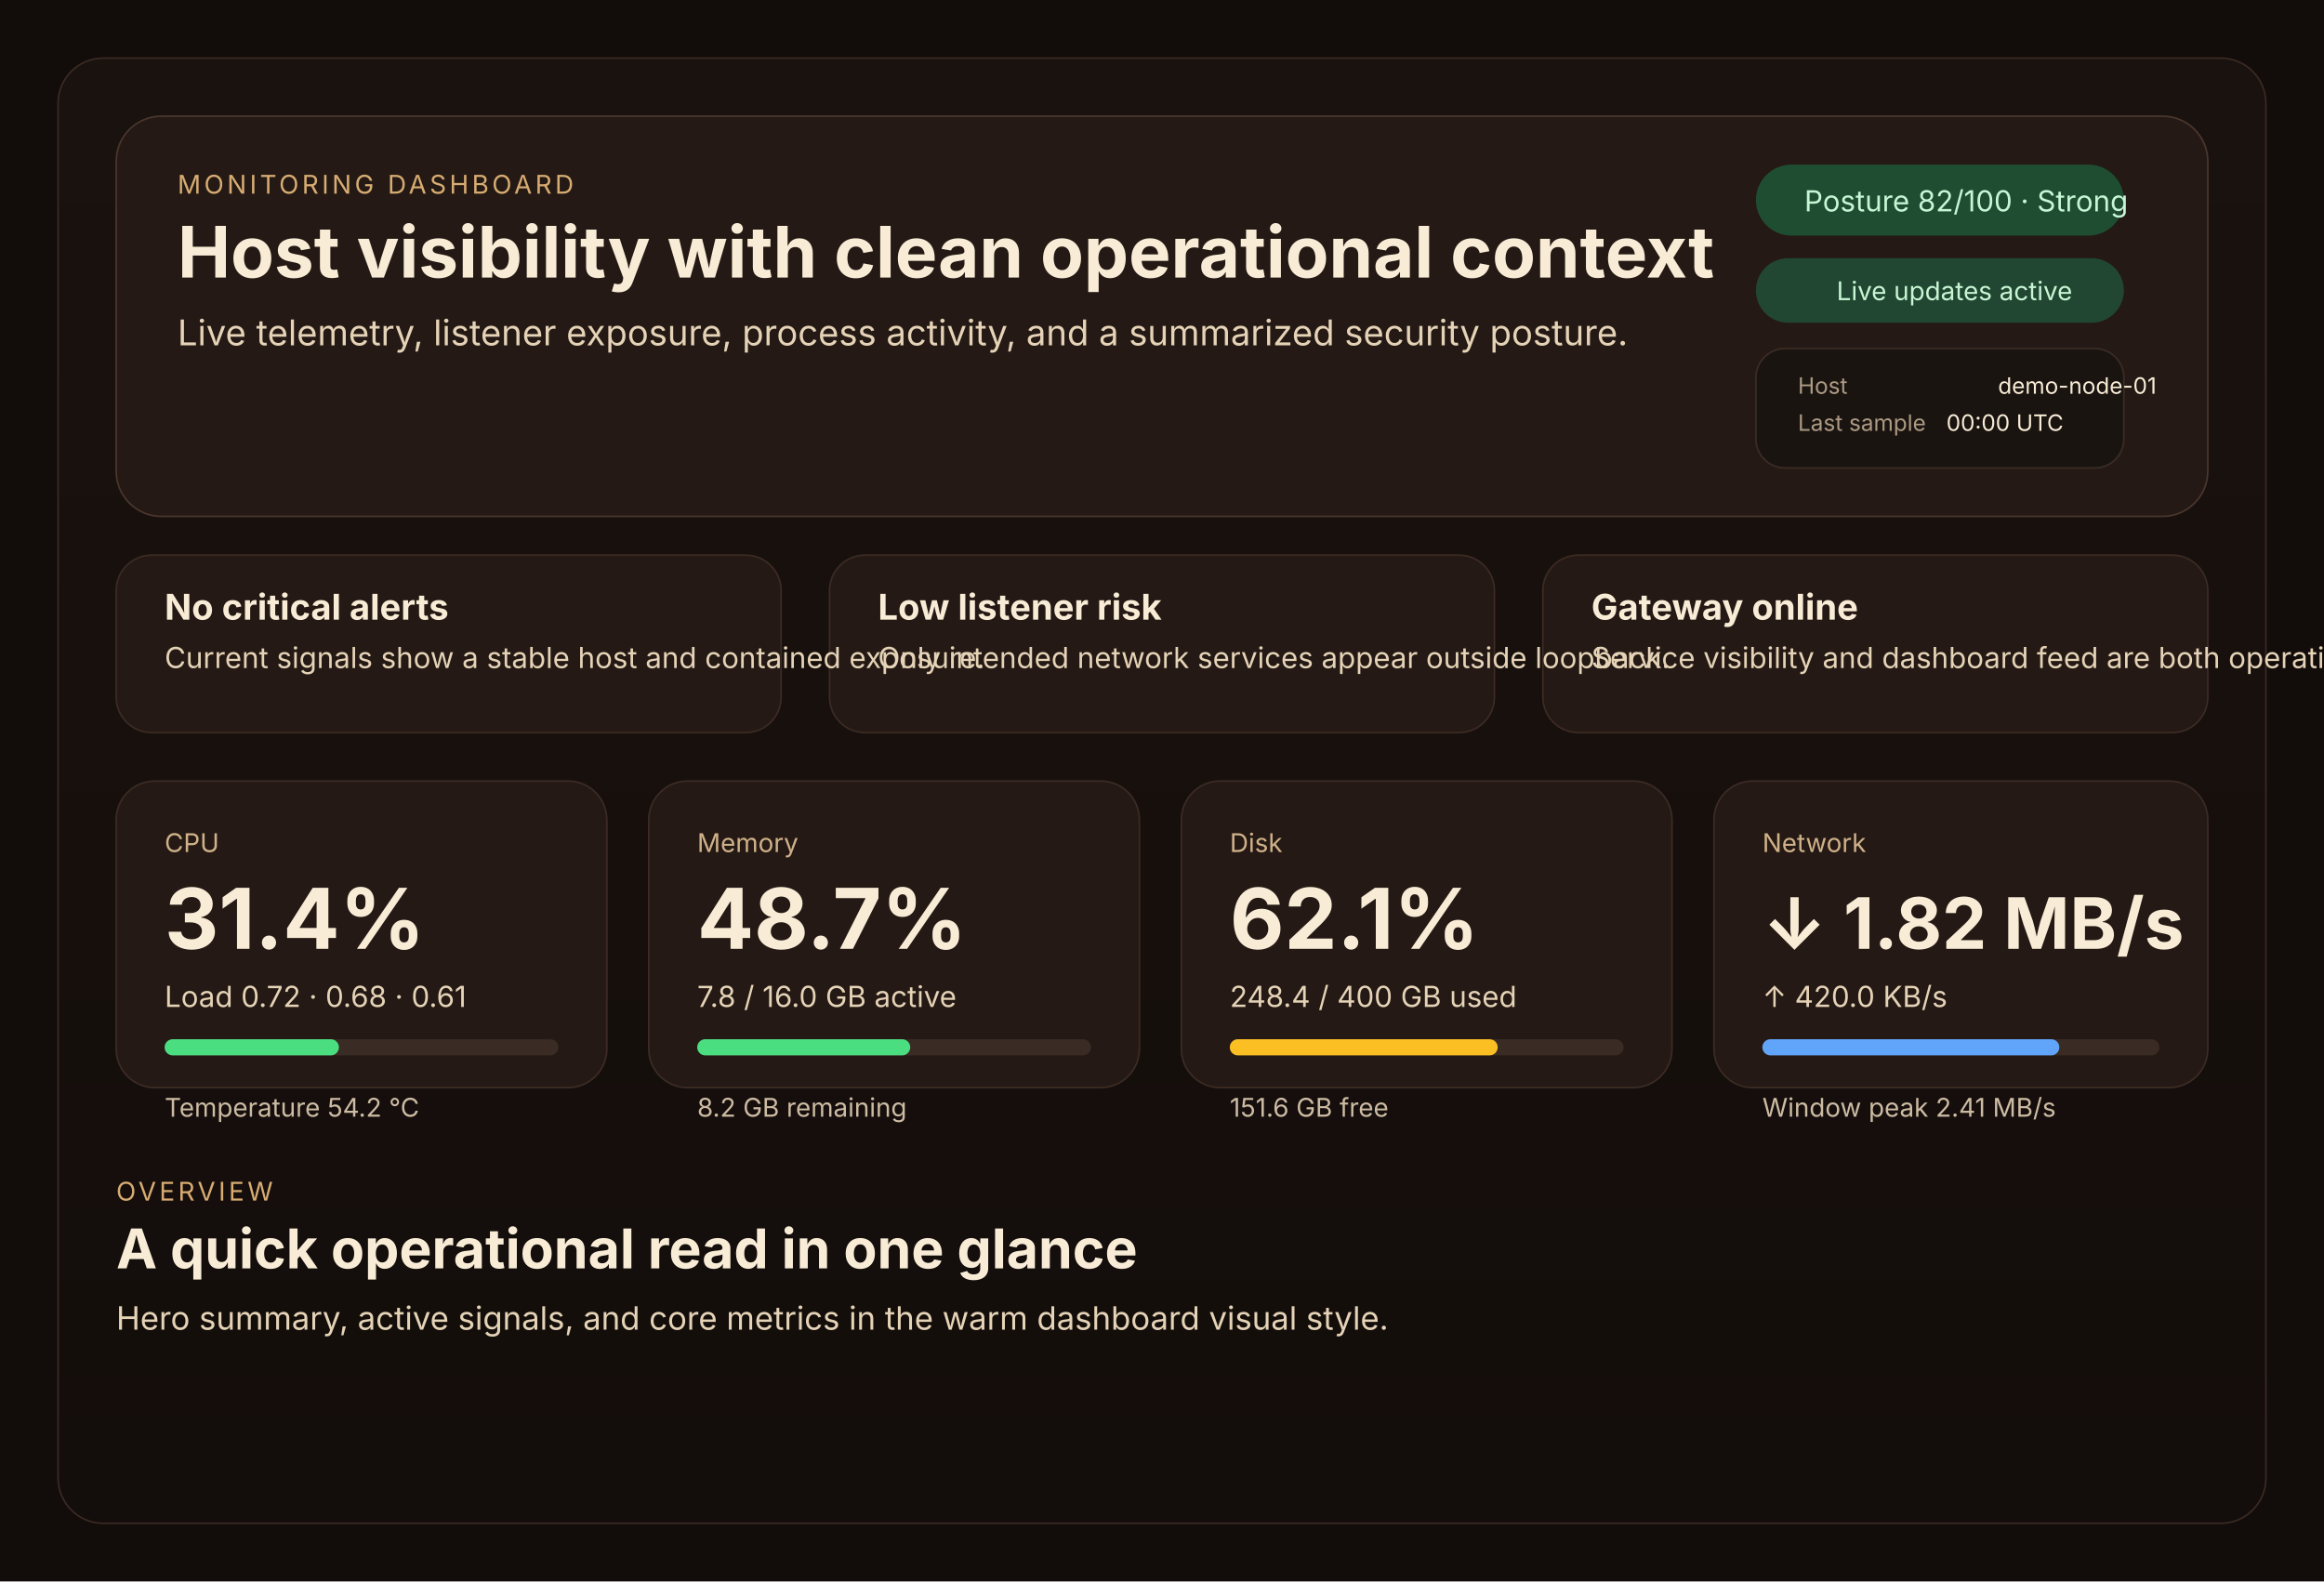
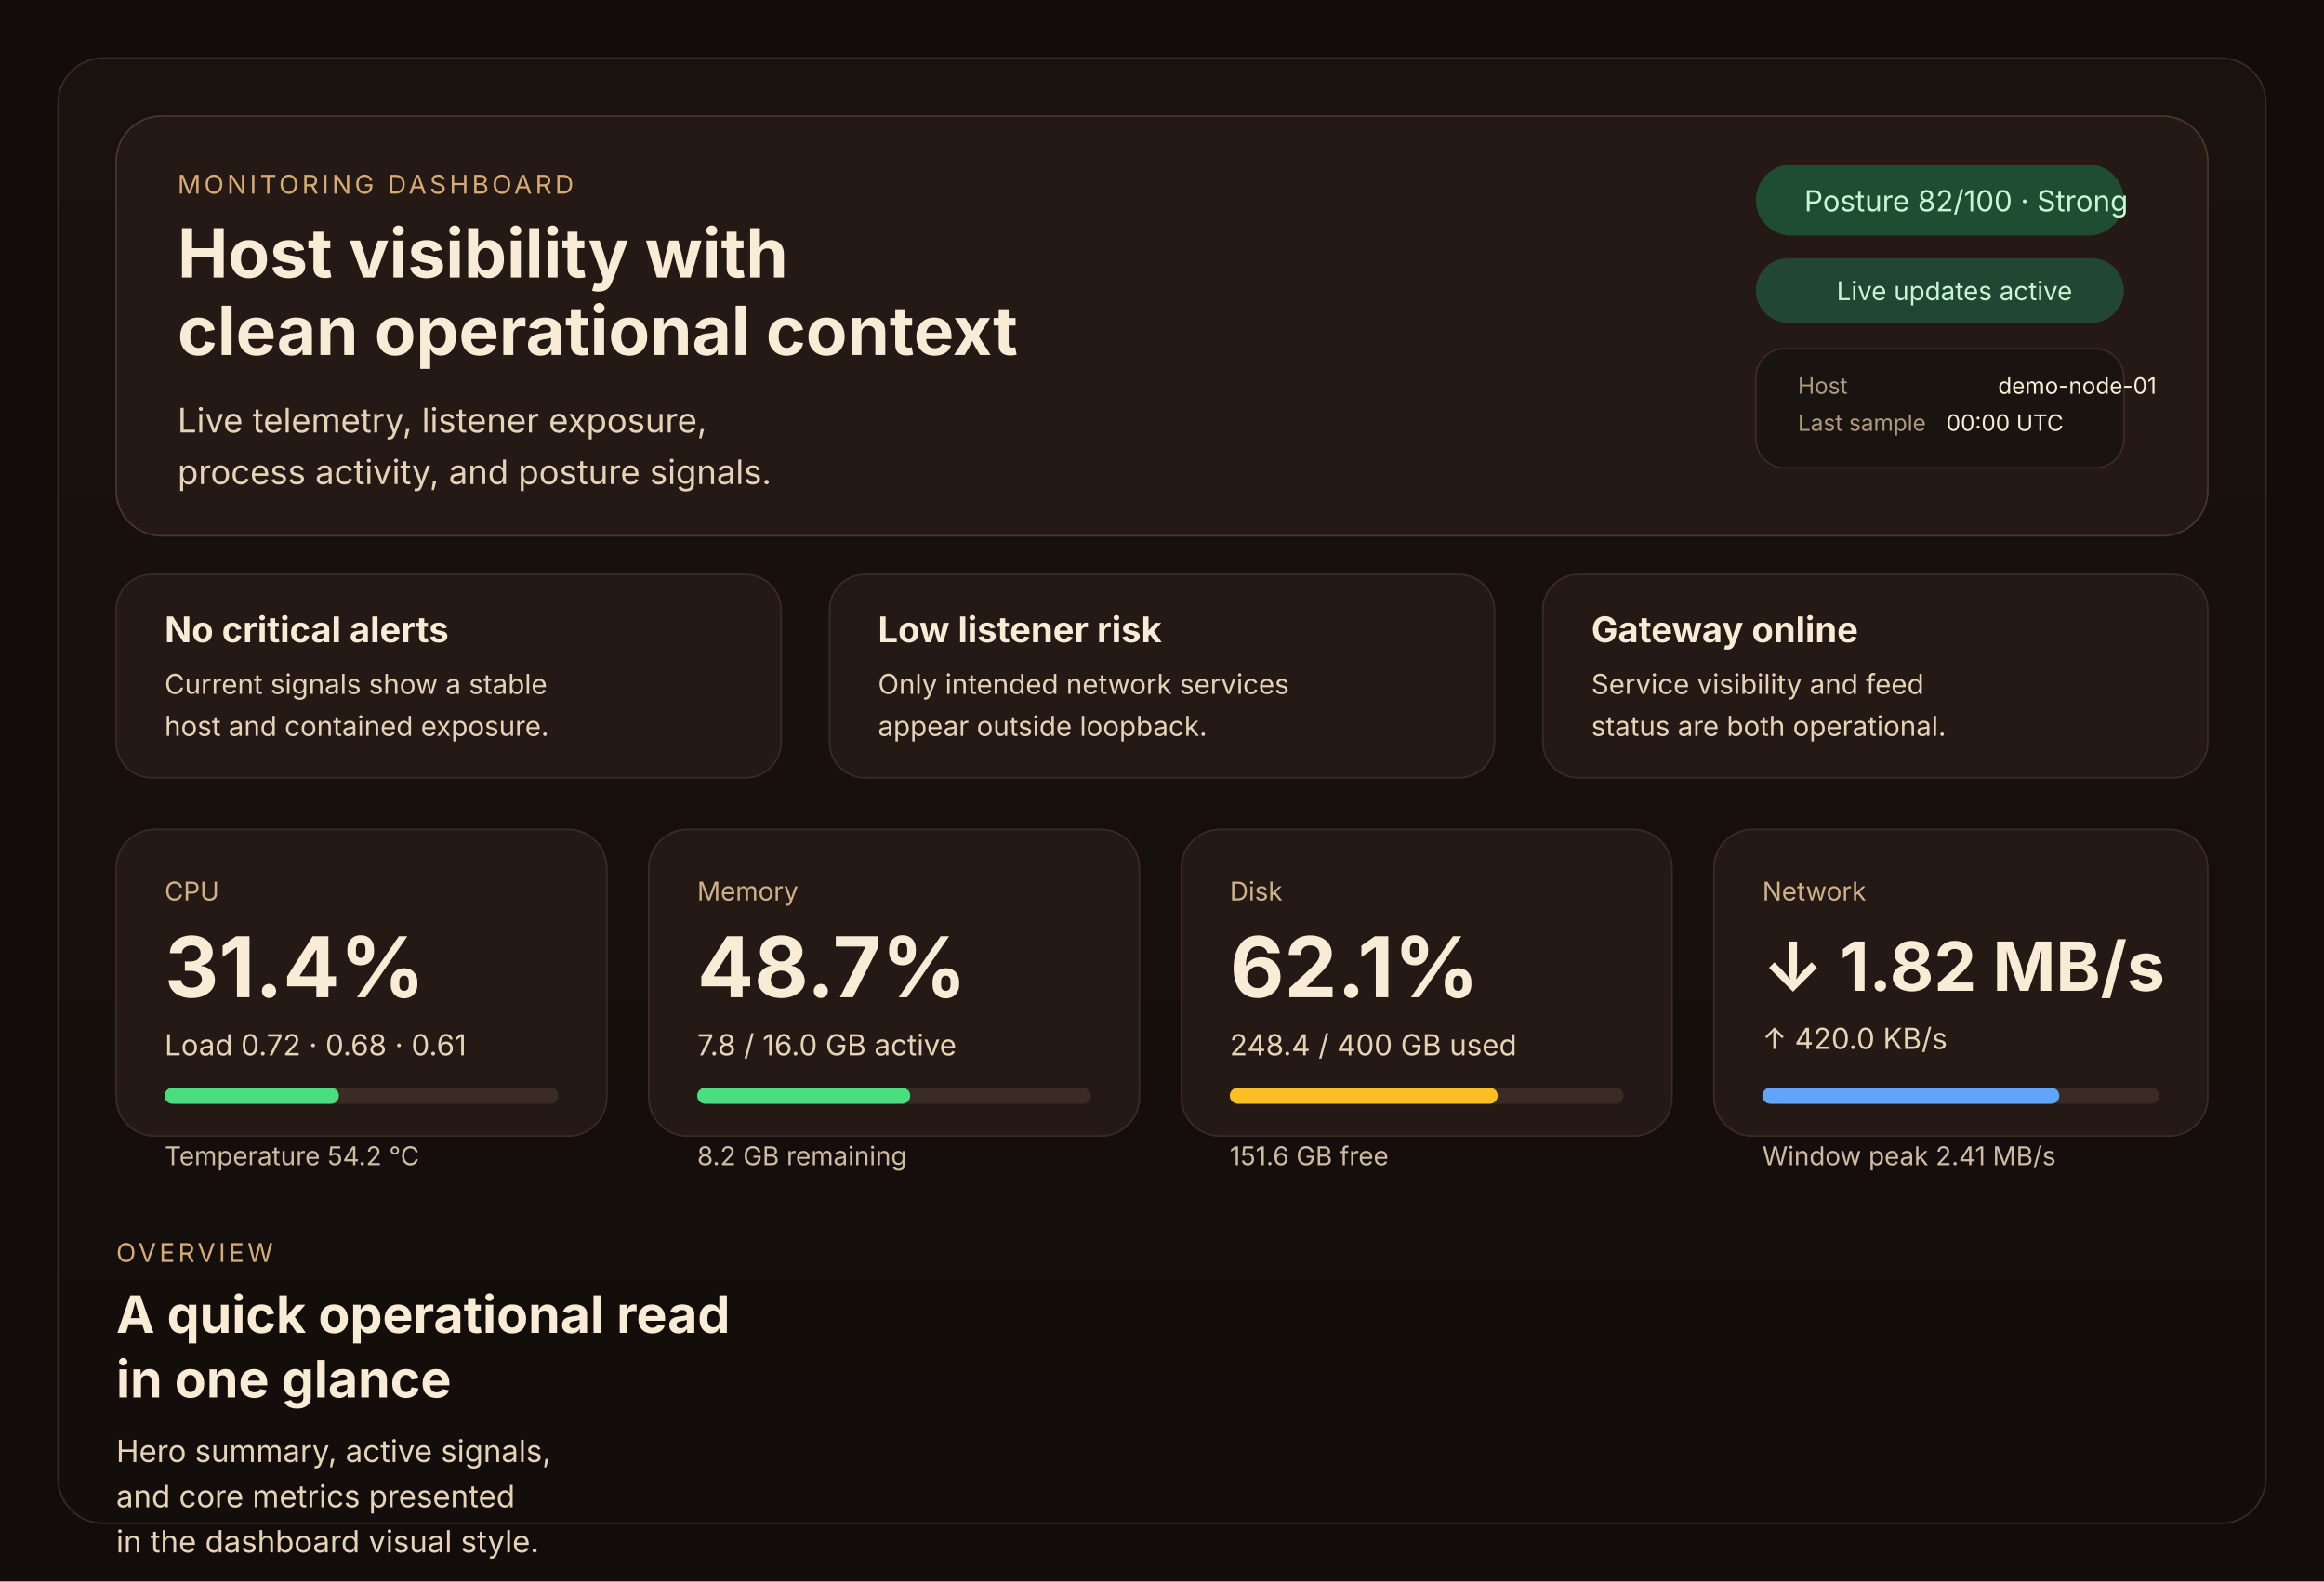
<svg xmlns="http://www.w3.org/2000/svg" width="1440" height="980" viewBox="0 0 1440 980" fill="none">
  <rect width="1440" height="980" fill="#120C0A" />
  <rect x="36" y="36" width="1368" height="908" rx="28" fill="url(#bg)" stroke="#3A2A23" />
-   <rect x="72" y="72" width="1296" height="248" rx="28" fill="#241914" stroke="#4A362D" />
+   <rect x="72" y="72" width="1296" height="260" rx="28" fill="#241914" stroke="#4A362D" />
  <text x="110" y="120" fill="#D7AC72" font-size="16" font-family="Inter, Arial, sans-serif" letter-spacing="2">MONITORING DASHBOARD</text>
-   <text x="110" y="172" fill="#F8ECD6" font-size="44" font-weight="700" font-family="Inter, Arial, sans-serif">Host visibility with clean operational context</text>
-   <text x="110" y="214" fill="#E5D3B7" font-size="22" font-family="Inter, Arial, sans-serif">Live telemetry, listener exposure, process activity, and a summarized security posture.</text>
+   <text x="110" y="172" fill="#F8ECD6" font-size="42" font-weight="700" font-family="Inter, Arial, sans-serif">Host visibility with</text>
+   <text x="110" y="220" fill="#F8ECD6" font-size="42" font-weight="700" font-family="Inter, Arial, sans-serif">clean operational context</text>
+   <text x="110" y="268" fill="#E5D3B7" font-size="21" font-family="Inter, Arial, sans-serif">Live telemetry, listener exposure,</text>
+   <text x="110" y="300" fill="#E5D3B7" font-size="21" font-family="Inter, Arial, sans-serif">process activity, and posture signals.</text>
  <rect x="1088" y="102" width="228" height="44" rx="22" fill="#1F4D31" />
  <text x="1118" y="131" fill="#C6F6D5" font-size="18" font-family="Inter, Arial, sans-serif">Posture 82/100 · Strong</text>
  <rect x="1088" y="160" width="228" height="40" rx="20" fill="#214F38" opacity="0.85" />
  <text x="1138" y="186" fill="#C8F5D3" font-size="16" font-family="Inter, Arial, sans-serif">Live updates active</text>
  <rect x="1088" y="216" width="228" height="74" rx="18" fill="#1A1411" stroke="#3B2C25" />
  <text x="1114" y="244" fill="#AC9A82" font-size="14" font-family="Inter, Arial, sans-serif">Host</text>
  <text x="1238" y="244" fill="#F8ECD6" font-size="14" font-family="Inter, Arial, sans-serif">demo-node-01</text>
  <text x="1114" y="267" fill="#AC9A82" font-size="14" font-family="Inter, Arial, sans-serif">Last sample</text>
  <text x="1206" y="267" fill="#F8ECD6" font-size="14" font-family="Inter, Arial, sans-serif">00:00 UTC</text>
-   <rect x="72" y="344" width="412" height="110" rx="22" fill="#241914" stroke="#3C2B24" />
-   <rect x="514" y="344" width="412" height="110" rx="22" fill="#241914" stroke="#3C2B24" />
-   <rect x="956" y="344" width="412" height="110" rx="22" fill="#241914" stroke="#3C2B24" />
-   <text x="102" y="384" fill="#F8ECD6" font-size="22" font-weight="700" font-family="Inter, Arial, sans-serif">No critical alerts</text>
-   <text x="102" y="414" fill="#E5D3B7" font-size="18" font-family="Inter, Arial, sans-serif">Current signals show a stable host and contained exposure.</text>
-   <text x="544" y="384" fill="#F8ECD6" font-size="22" font-weight="700" font-family="Inter, Arial, sans-serif">Low listener risk</text>
-   <text x="544" y="414" fill="#E5D3B7" font-size="18" font-family="Inter, Arial, sans-serif">Only intended network services appear outside loopback.</text>
-   <text x="986" y="384" fill="#F8ECD6" font-size="22" font-weight="700" font-family="Inter, Arial, sans-serif">Gateway online</text>
-   <text x="986" y="414" fill="#E5D3B7" font-size="18" font-family="Inter, Arial, sans-serif">Service visibility and dashboard feed are both operational.</text>
+   <rect x="72" y="356" width="412" height="126" rx="22" fill="#241914" stroke="#3C2B24" />
+   <rect x="514" y="356" width="412" height="126" rx="22" fill="#241914" stroke="#3C2B24" />
+   <rect x="956" y="356" width="412" height="126" rx="22" fill="#241914" stroke="#3C2B24" />
+   <text x="102" y="398" fill="#F8ECD6" font-size="22" font-weight="700" font-family="Inter, Arial, sans-serif">No critical alerts</text>
+   <text x="102" y="430" fill="#E5D3B7" font-size="17" font-family="Inter, Arial, sans-serif">Current signals show a stable</text>
+   <text x="102" y="456" fill="#E5D3B7" font-size="17" font-family="Inter, Arial, sans-serif">host and contained exposure.</text>
+   <text x="544" y="398" fill="#F8ECD6" font-size="22" font-weight="700" font-family="Inter, Arial, sans-serif">Low listener risk</text>
+   <text x="544" y="430" fill="#E5D3B7" font-size="17" font-family="Inter, Arial, sans-serif">Only intended network services</text>
+   <text x="544" y="456" fill="#E5D3B7" font-size="17" font-family="Inter, Arial, sans-serif">appear outside loopback.</text>
+   <text x="986" y="398" fill="#F8ECD6" font-size="22" font-weight="700" font-family="Inter, Arial, sans-serif">Gateway online</text>
+   <text x="986" y="430" fill="#E5D3B7" font-size="17" font-family="Inter, Arial, sans-serif">Service visibility and feed</text>
+   <text x="986" y="456" fill="#E5D3B7" font-size="17" font-family="Inter, Arial, sans-serif">status are both operational.</text>
  <g>
-     <rect x="72" y="484" width="304" height="190" rx="24" fill="#241914" stroke="#3C2B24" />
-     <text x="102" y="528" fill="#CFB189" font-size="16" font-family="Inter, Arial, sans-serif">CPU</text>
-     <text x="102" y="588" fill="#F8ECD6" font-size="52" font-weight="700" font-family="Inter, Arial, sans-serif">31.4%</text>
-     <text x="102" y="624" fill="#E5D3B7" font-size="18" font-family="Inter, Arial, sans-serif">Load 0.72 · 0.68 · 0.61</text>
-     <rect x="102" y="644" width="244" height="10" rx="5" fill="#3A2B24" />
-     <rect x="102" y="644" width="108" height="10" rx="5" fill="#4ADE80" />
-     <text x="102" y="692" fill="#CDBCA3" font-size="16" font-family="Inter, Arial, sans-serif">Temperature 54.2 °C</text>
+     <rect x="72" y="514" width="304" height="190" rx="24" fill="#241914" stroke="#3C2B24" />
+     <text x="102" y="558" fill="#CFB189" font-size="16" font-family="Inter, Arial, sans-serif">CPU</text>
+     <text x="102" y="618" fill="#F8ECD6" font-size="52" font-weight="700" font-family="Inter, Arial, sans-serif">31.4%</text>
+     <text x="102" y="654" fill="#E5D3B7" font-size="18" font-family="Inter, Arial, sans-serif">Load 0.72 · 0.68 · 0.61</text>
+     <rect x="102" y="674" width="244" height="10" rx="5" fill="#3A2B24" />
+     <rect x="102" y="674" width="108" height="10" rx="5" fill="#4ADE80" />
+     <text x="102" y="722" fill="#CDBCA3" font-size="16" font-family="Inter, Arial, sans-serif">Temperature 54.2 °C</text>
  </g>
  <g>
-     <rect x="402" y="484" width="304" height="190" rx="24" fill="#241914" stroke="#3C2B24" />
-     <text x="432" y="528" fill="#CFB189" font-size="16" font-family="Inter, Arial, sans-serif">Memory</text>
-     <text x="432" y="588" fill="#F8ECD6" font-size="52" font-weight="700" font-family="Inter, Arial, sans-serif">48.7%</text>
-     <text x="432" y="624" fill="#E5D3B7" font-size="18" font-family="Inter, Arial, sans-serif">7.8 / 16.0 GB active</text>
-     <rect x="432" y="644" width="244" height="10" rx="5" fill="#3A2B24" />
-     <rect x="432" y="644" width="132" height="10" rx="5" fill="#4ADE80" />
-     <text x="432" y="692" fill="#CDBCA3" font-size="16" font-family="Inter, Arial, sans-serif">8.2 GB remaining</text>
+     <rect x="402" y="514" width="304" height="190" rx="24" fill="#241914" stroke="#3C2B24" />
+     <text x="432" y="558" fill="#CFB189" font-size="16" font-family="Inter, Arial, sans-serif">Memory</text>
+     <text x="432" y="618" fill="#F8ECD6" font-size="52" font-weight="700" font-family="Inter, Arial, sans-serif">48.7%</text>
+     <text x="432" y="654" fill="#E5D3B7" font-size="18" font-family="Inter, Arial, sans-serif">7.8 / 16.0 GB active</text>
+     <rect x="432" y="674" width="244" height="10" rx="5" fill="#3A2B24" />
+     <rect x="432" y="674" width="132" height="10" rx="5" fill="#4ADE80" />
+     <text x="432" y="722" fill="#CDBCA3" font-size="16" font-family="Inter, Arial, sans-serif">8.2 GB remaining</text>
  </g>
  <g>
-     <rect x="732" y="484" width="304" height="190" rx="24" fill="#241914" stroke="#3C2B24" />
-     <text x="762" y="528" fill="#CFB189" font-size="16" font-family="Inter, Arial, sans-serif">Disk</text>
-     <text x="762" y="588" fill="#F8ECD6" font-size="52" font-weight="700" font-family="Inter, Arial, sans-serif">62.1%</text>
-     <text x="762" y="624" fill="#E5D3B7" font-size="18" font-family="Inter, Arial, sans-serif">248.4 / 400 GB used</text>
-     <rect x="762" y="644" width="244" height="10" rx="5" fill="#3A2B24" />
-     <rect x="762" y="644" width="166" height="10" rx="5" fill="#FBBF24" />
-     <text x="762" y="692" fill="#CDBCA3" font-size="16" font-family="Inter, Arial, sans-serif">151.6 GB free</text>
+     <rect x="732" y="514" width="304" height="190" rx="24" fill="#241914" stroke="#3C2B24" />
+     <text x="762" y="558" fill="#CFB189" font-size="16" font-family="Inter, Arial, sans-serif">Disk</text>
+     <text x="762" y="618" fill="#F8ECD6" font-size="52" font-weight="700" font-family="Inter, Arial, sans-serif">62.1%</text>
+     <text x="762" y="654" fill="#E5D3B7" font-size="18" font-family="Inter, Arial, sans-serif">248.4 / 400 GB used</text>
+     <rect x="762" y="674" width="244" height="10" rx="5" fill="#3A2B24" />
+     <rect x="762" y="674" width="166" height="10" rx="5" fill="#FBBF24" />
+     <text x="762" y="722" fill="#CDBCA3" font-size="16" font-family="Inter, Arial, sans-serif">151.6 GB free</text>
  </g>
  <g>
-     <rect x="1062" y="484" width="306" height="190" rx="24" fill="#241914" stroke="#3C2B24" />
-     <text x="1092" y="528" fill="#CFB189" font-size="16" font-family="Inter, Arial, sans-serif">Network</text>
-     <text x="1092" y="588" fill="#F8ECD6" font-size="44" font-weight="700" font-family="Inter, Arial, sans-serif">↓ 1.82 MB/s</text>
-     <text x="1092" y="624" fill="#E5D3B7" font-size="18" font-family="Inter, Arial, sans-serif">↑ 420.0 KB/s</text>
-     <rect x="1092" y="644" width="246" height="10" rx="5" fill="#3A2B24" />
-     <rect x="1092" y="644" width="184" height="10" rx="5" fill="#60A5FA" />
-     <text x="1092" y="692" fill="#CDBCA3" font-size="16" font-family="Inter, Arial, sans-serif">Window peak 2.41 MB/s</text>
+     <rect x="1062" y="514" width="306" height="190" rx="24" fill="#241914" stroke="#3C2B24" />
+     <text x="1092" y="558" fill="#CFB189" font-size="16" font-family="Inter, Arial, sans-serif">Network</text>
+     <text x="1092" y="614" fill="#F8ECD6" font-size="42" font-weight="700" font-family="Inter, Arial, sans-serif">↓ 1.82 MB/s</text>
+     <text x="1092" y="650" fill="#E5D3B7" font-size="18" font-family="Inter, Arial, sans-serif">↑ 420.0 KB/s</text>
+     <rect x="1092" y="674" width="246" height="10" rx="5" fill="#3A2B24" />
+     <rect x="1092" y="674" width="184" height="10" rx="5" fill="#60A5FA" />
+     <text x="1092" y="722" fill="#CDBCA3" font-size="16" font-family="Inter, Arial, sans-serif">Window peak 2.41 MB/s</text>
  </g>
-   <text x="72" y="744" fill="#D7AC72" font-size="16" font-family="Inter, Arial, sans-serif" letter-spacing="2">OVERVIEW</text>
-   <text x="72" y="786" fill="#F8ECD6" font-size="34" font-weight="700" font-family="Inter, Arial, sans-serif">A quick operational read in one glance</text>
-   <text x="72" y="824" fill="#E5D3B7" font-size="20" font-family="Inter, Arial, sans-serif">Hero summary, active signals, and core metrics in the warm dashboard visual style.</text>
+   <text x="72" y="782" fill="#D7AC72" font-size="16" font-family="Inter, Arial, sans-serif" letter-spacing="2">OVERVIEW</text>
+   <text x="72" y="826" fill="#F8ECD6" font-size="32" font-weight="700" font-family="Inter, Arial, sans-serif">A quick operational read</text>
+   <text x="72" y="866" fill="#F8ECD6" font-size="32" font-weight="700" font-family="Inter, Arial, sans-serif">in one glance</text>
+   <text x="72" y="906" fill="#E5D3B7" font-size="19" font-family="Inter, Arial, sans-serif">Hero summary, active signals,</text>
+   <text x="72" y="934" fill="#E5D3B7" font-size="19" font-family="Inter, Arial, sans-serif">and core metrics presented</text>
+   <text x="72" y="962" fill="#E5D3B7" font-size="19" font-family="Inter, Arial, sans-serif">in the dashboard visual style.</text>
  <defs>
    <linearGradient id="bg" x1="720" y1="36" x2="720" y2="944" gradientUnits="userSpaceOnUse">
      <stop stop-color="#1A120E" />
      <stop offset="1" stop-color="#130D0B" />
    </linearGradient>
  </defs>
</svg>
